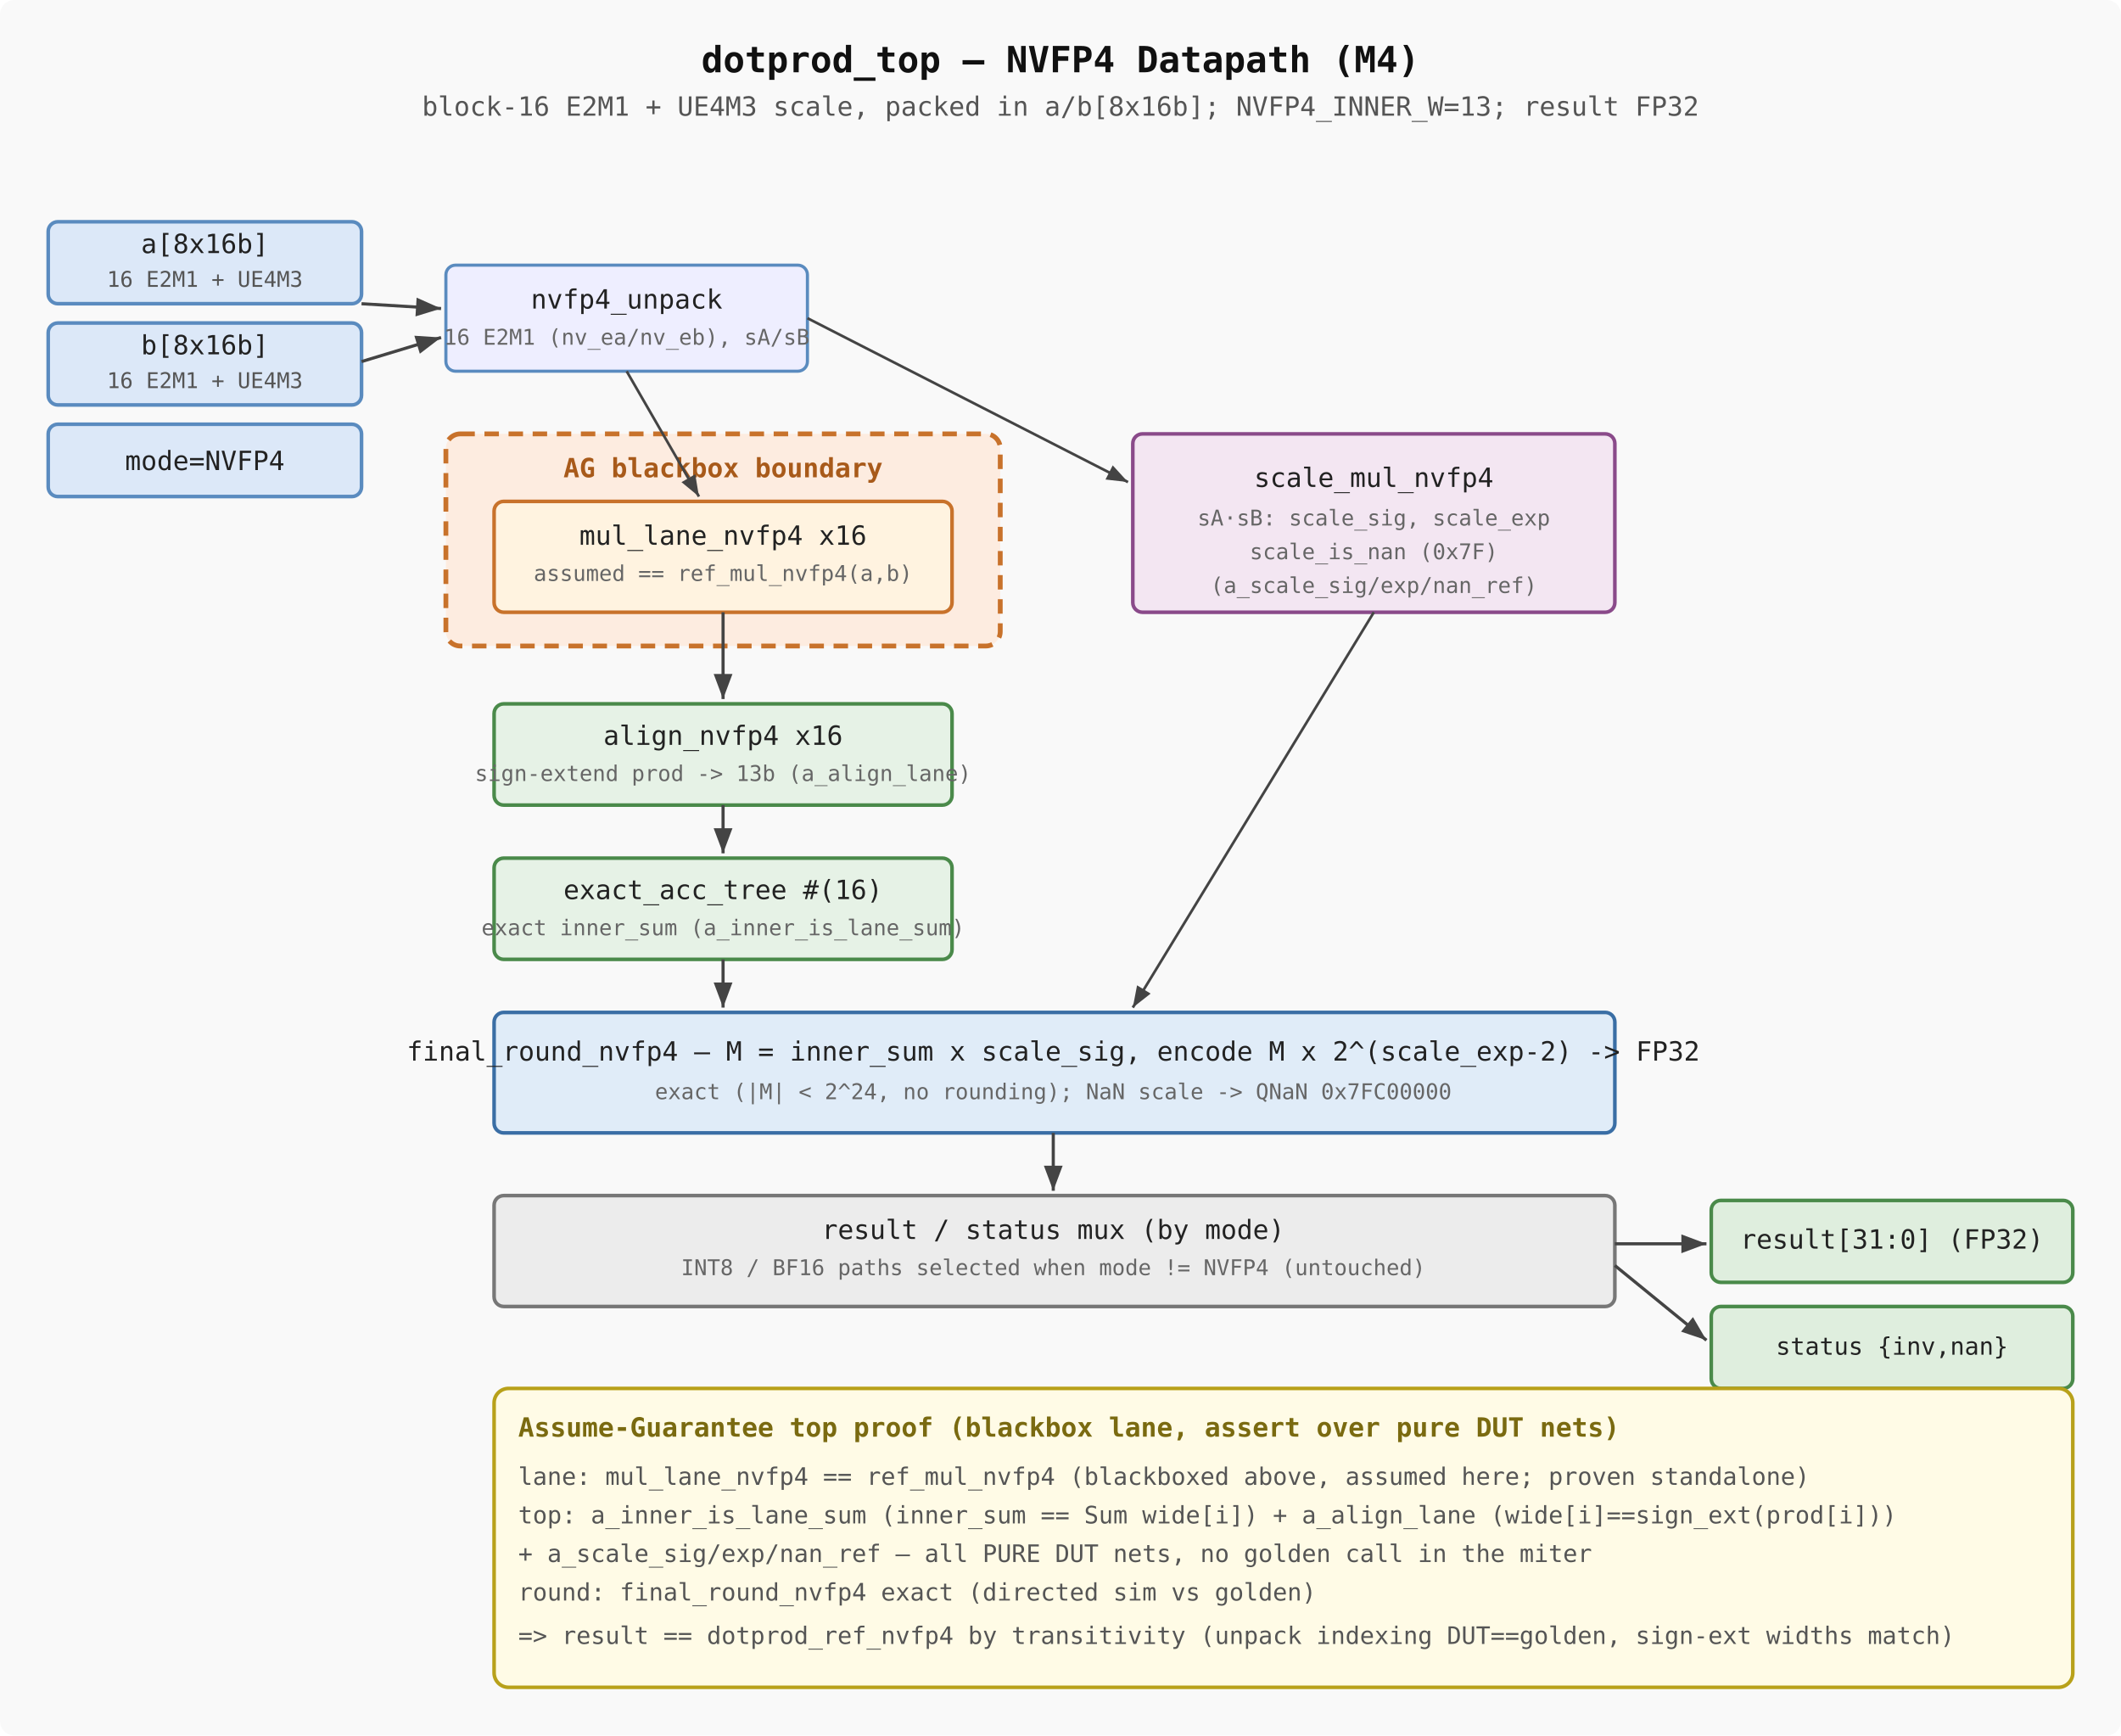
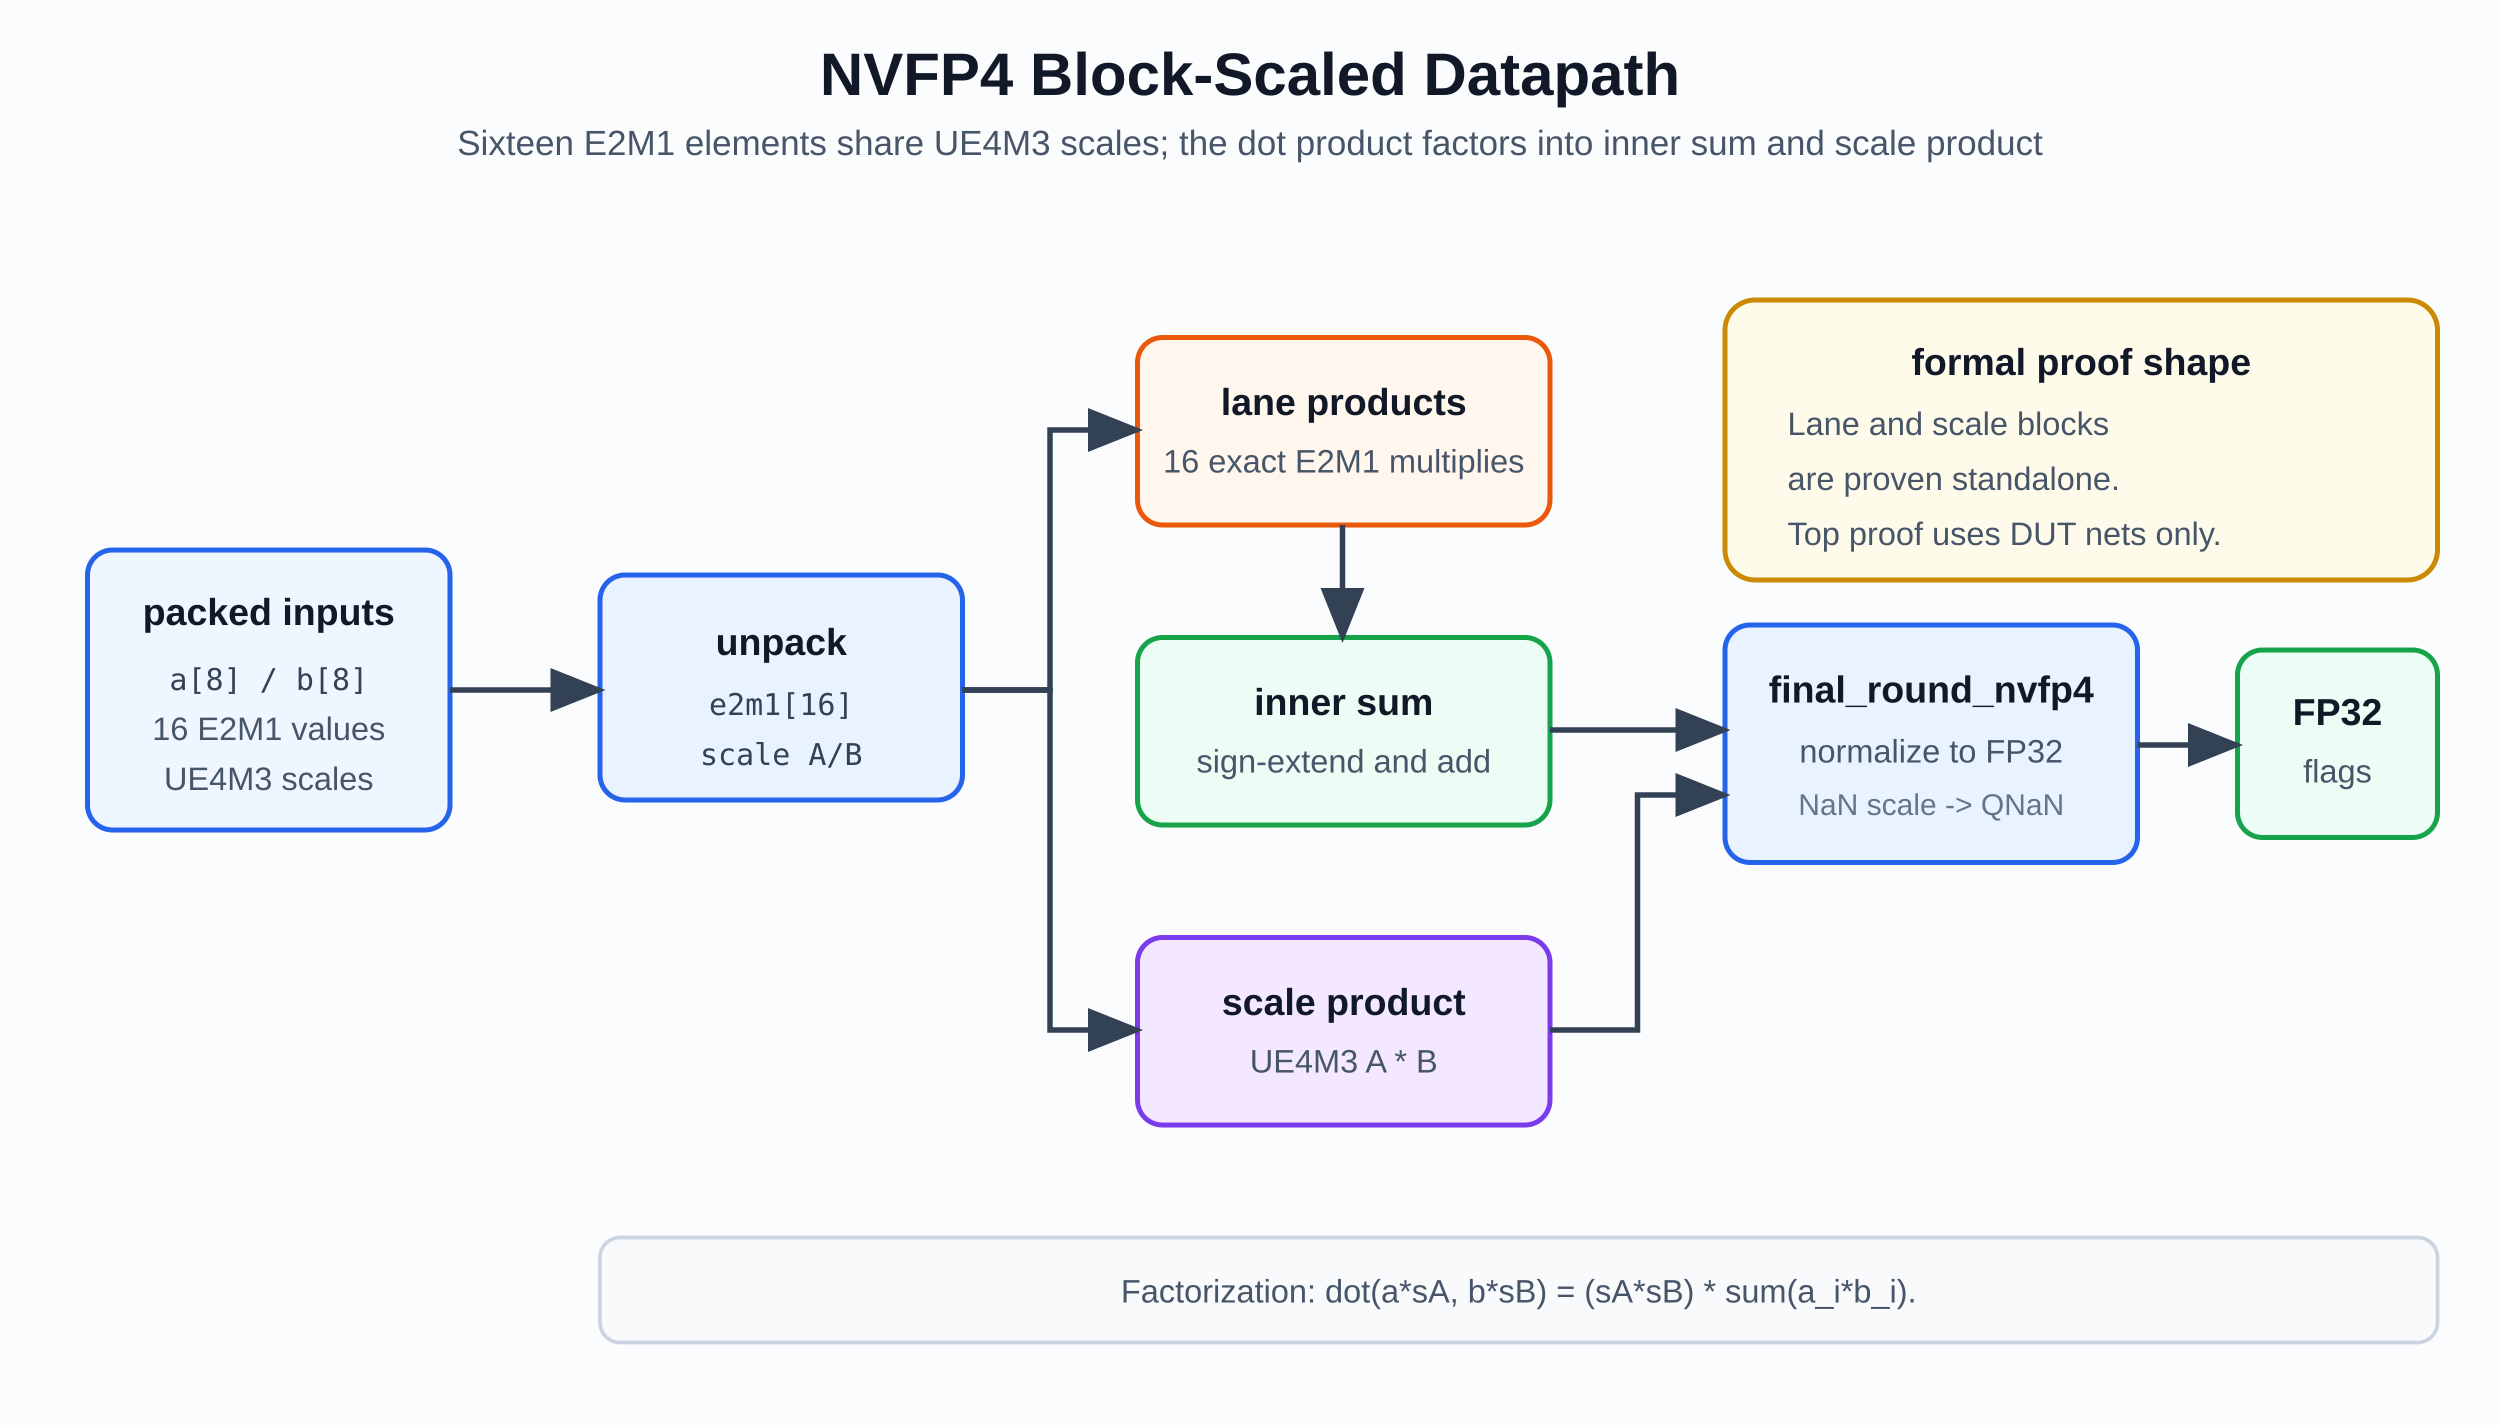
- <svg xmlns="http://www.w3.org/2000/svg" width="880" height="720" viewBox="0 0 880 720">
+ <svg xmlns="http://www.w3.org/2000/svg" width="1000" height="570" viewBox="0 0 1000 570">
  <defs>
-     <marker id="arrowhead" markerWidth="8" markerHeight="6" refX="8" refY="3" orient="auto">
-       <polygon points="0 0, 8 3, 0 6" fill="#444" />
+     <marker id="arrow" markerWidth="10" markerHeight="8" refX="9" refY="4" orient="auto">
+       <path d="M0,0 L10,4 L0,8 Z" fill="#334155" />
    </marker>
+     <style>
+       .title { font: 700 24px Arial, sans-serif; fill: #111827; }
+       .subtitle { font: 14px Arial, sans-serif; fill: #475569; }
+       .box-title { font: 700 15px Arial, sans-serif; fill: #111827; }
+       .box-text { font: 13px Arial, sans-serif; fill: #475569; }
+       .tiny { font: 12px Arial, sans-serif; fill: #64748b; }
+       .mono { font: 12px Menlo, Consolas, monospace; fill: #334155; }
+     </style>
  </defs>
-   <rect width="880" height="720" fill="#f9f9f9" rx="6" />
-   <text x="440" y="30" font-family="monospace" font-size="15" font-weight="bold" text-anchor="middle" fill="#111">dotprod_top — NVFP4 Datapath (M4)</text>
-   <text x="440" y="48" font-family="monospace" font-size="11" text-anchor="middle" fill="#555">block-16 E2M1 + UE4M3 scale, packed in a/b[8x16b]; NVFP4_INNER_W=13; result FP32</text>
-   <rect x="20" y="92" width="130" height="34" rx="4" fill="#dce8f8" stroke="#5a8bbf" stroke-width="1.5" />
-   <text x="85" y="105" font-family="monospace" font-size="11" text-anchor="middle" fill="#222">a[8x16b]</text>
-   <text x="85" y="119" font-family="monospace" font-size="9" text-anchor="middle" fill="#555">16 E2M1 + UE4M3</text>
-   <rect x="20" y="134" width="130" height="34" rx="4" fill="#dce8f8" stroke="#5a8bbf" stroke-width="1.5" />
-   <text x="85" y="147" font-family="monospace" font-size="11" text-anchor="middle" fill="#222">b[8x16b]</text>
-   <text x="85" y="161" font-family="monospace" font-size="9" text-anchor="middle" fill="#555">16 E2M1 + UE4M3</text>
-   <rect x="20" y="176" width="130" height="30" rx="4" fill="#dce8f8" stroke="#5a8bbf" stroke-width="1.5" />
-   <text x="85" y="195" font-family="monospace" font-size="11" text-anchor="middle" fill="#222">mode=NVFP4</text>
-   <rect x="185" y="110" width="150" height="44" rx="4" fill="#eef" stroke="#5a8bbf" stroke-width="1.3" />
-   <text x="260" y="128" font-family="monospace" font-size="11" text-anchor="middle" fill="#222">nvfp4_unpack</text>
-   <text x="260" y="143" font-family="monospace" font-size="9" text-anchor="middle" fill="#666">16 E2M1 (nv_ea/nv_eb), sA/sB</text>
-   <rect x="185" y="180" width="230" height="88" rx="6" fill="#fdece0" stroke="#c8722b" stroke-width="2" stroke-dasharray="6 4" />
-   <text x="300" y="198" font-family="monospace" font-size="11" font-weight="bold" text-anchor="middle" fill="#a85a1a">AG blackbox boundary</text>
-   <rect x="205" y="208" width="190" height="46" rx="4" fill="#fff3e0" stroke="#c8722b" stroke-width="1.5" />
-   <text x="300" y="226" font-family="monospace" font-size="11" text-anchor="middle" fill="#222">mul_lane_nvfp4 x16</text>
-   <text x="300" y="241" font-family="monospace" font-size="9" text-anchor="middle" fill="#666">assumed == ref_mul_nvfp4(a,b)</text>
-   <rect x="205" y="292" width="190" height="42" rx="4" fill="#e6f2e6" stroke="#4a8a4a" stroke-width="1.5" />
-   <text x="300" y="309" font-family="monospace" font-size="11" text-anchor="middle" fill="#222">align_nvfp4 x16</text>
-   <text x="300" y="324" font-family="monospace" font-size="9" text-anchor="middle" fill="#666">sign-extend prod -&gt; 13b (a_align_lane)</text>
-   <rect x="205" y="356" width="190" height="42" rx="4" fill="#e6f2e6" stroke="#4a8a4a" stroke-width="1.5" />
-   <text x="300" y="373" font-family="monospace" font-size="11" text-anchor="middle" fill="#222">exact_acc_tree #(16)</text>
-   <text x="300" y="388" font-family="monospace" font-size="9" text-anchor="middle" fill="#666">exact inner_sum (a_inner_is_lane_sum)</text>
-   <rect x="470" y="180" width="200" height="74" rx="4" fill="#f3e6f2" stroke="#8a4a8a" stroke-width="1.5" />
-   <text x="570" y="202" font-family="monospace" font-size="11" text-anchor="middle" fill="#222">scale_mul_nvfp4</text>
-   <text x="570" y="218" font-family="monospace" font-size="9" text-anchor="middle" fill="#666">sA·sB: scale_sig, scale_exp</text>
-   <text x="570" y="232" font-family="monospace" font-size="9" text-anchor="middle" fill="#666">scale_is_nan (0x7F)</text>
-   <text x="570" y="246" font-family="monospace" font-size="9" text-anchor="middle" fill="#666">(a_scale_sig/exp/nan_ref)</text>
-   <rect x="205" y="420" width="465" height="50" rx="4" fill="#e0ecf8" stroke="#3a6ea5" stroke-width="1.5" />
-   <text x="437" y="440" font-family="monospace" font-size="11" text-anchor="middle" fill="#222">final_round_nvfp4 — M = inner_sum x scale_sig, encode M x 2^(scale_exp-2) -&gt; FP32</text>
-   <text x="437" y="456" font-family="monospace" font-size="9" text-anchor="middle" fill="#666">exact (|M| &lt; 2^24, no rounding); NaN scale -&gt; QNaN 0x7FC00000</text>
-   <rect x="205" y="496" width="465" height="46" rx="4" fill="#ececec" stroke="#777" stroke-width="1.5" />
-   <text x="437" y="514" font-family="monospace" font-size="11" text-anchor="middle" fill="#222">result / status mux (by mode)</text>
-   <text x="437" y="529" font-family="monospace" font-size="9" text-anchor="middle" fill="#666">INT8 / BF16 paths selected when mode != NVFP4 (untouched)</text>
-   <rect x="710" y="498" width="150" height="34" rx="4" fill="#dfeede" stroke="#4a8a4a" stroke-width="1.5" />
-   <text x="785" y="518" font-family="monospace" font-size="11" text-anchor="middle" fill="#222">result[31:0] (FP32)</text>
-   <rect x="710" y="542" width="150" height="34" rx="4" fill="#dfeede" stroke="#4a8a4a" stroke-width="1.5" />
-   <text x="785" y="562" font-family="monospace" font-size="10" text-anchor="middle" fill="#222">status {inv,nan}</text>
-   <rect x="205" y="576" width="655" height="124" rx="6" fill="#fffbe6" stroke="#b8a11a" stroke-width="1.5" />
-   <text x="215" y="596" font-family="monospace" font-size="11" font-weight="bold" fill="#7a6a10">Assume-Guarantee top proof (blackbox lane, assert over pure DUT nets)</text>
-   <text x="215" y="616" font-family="monospace" font-size="10" fill="#555">lane:  mul_lane_nvfp4 == ref_mul_nvfp4     (blackboxed above, assumed here; proven standalone)</text>
-   <text x="215" y="632" font-family="monospace" font-size="10" fill="#555">top:   a_inner_is_lane_sum (inner_sum == Sum wide[i]) + a_align_lane (wide[i]==sign_ext(prod[i]))</text>
-   <text x="215" y="648" font-family="monospace" font-size="10" fill="#555">       + a_scale_sig/exp/nan_ref  — all PURE DUT nets, no golden call in the miter</text>
-   <text x="215" y="664" font-family="monospace" font-size="10" fill="#555">round: final_round_nvfp4 exact (directed sim vs golden)</text>
-   <text x="215" y="682" font-family="monospace" font-size="10" fill="#555">=&gt; result == dotprod_ref_nvfp4 by transitivity (unpack indexing DUT==golden, sign-ext widths match)</text>
-   <line x1="150" y1="126" x2="183" y2="128" stroke="#444" stroke-width="1.3" marker-end="url(#arrowhead)" />
-   <line x1="150" y1="150" x2="183" y2="140" stroke="#444" stroke-width="1.3" marker-end="url(#arrowhead)" />
-   <line x1="260" y1="154" x2="290" y2="206" stroke="#444" stroke-width="1.1" marker-end="url(#arrowhead)" />
-   <line x1="335" y1="132" x2="468" y2="200" stroke="#444" stroke-width="1.1" marker-end="url(#arrowhead)" />
-   <line x1="300" y1="254" x2="300" y2="290" stroke="#444" stroke-width="1.3" marker-end="url(#arrowhead)" />
-   <line x1="300" y1="334" x2="300" y2="354" stroke="#444" stroke-width="1.3" marker-end="url(#arrowhead)" />
-   <line x1="300" y1="398" x2="300" y2="418" stroke="#444" stroke-width="1.3" marker-end="url(#arrowhead)" />
-   <line x1="570" y1="254" x2="470" y2="418" stroke="#444" stroke-width="1.1" marker-end="url(#arrowhead)" />
-   <line x1="437" y1="470" x2="437" y2="494" stroke="#444" stroke-width="1.3" marker-end="url(#arrowhead)" />
-   <line x1="670" y1="516" x2="708" y2="516" stroke="#444" stroke-width="1.3" marker-end="url(#arrowhead)" />
-   <line x1="670" y1="525" x2="708" y2="556" stroke="#444" stroke-width="1.3" marker-end="url(#arrowhead)" />
+   <rect width="1000" height="570" fill="#fbfcfe" />
+   <text x="500" y="38" text-anchor="middle" class="title">NVFP4 Block-Scaled Datapath</text>
+   <text x="500" y="62" text-anchor="middle" class="subtitle">Sixteen E2M1 elements share UE4M3 scales; the dot product factors into inner sum and scale product</text>
+   <rect x="35" y="220" width="145" height="112" rx="10" fill="#eff6ff" stroke="#2563eb" stroke-width="2" />
+   <text x="107.5" y="250" text-anchor="middle" class="box-title">packed inputs</text>
+   <text x="107.5" y="276" text-anchor="middle" class="mono">a[8] / b[8]</text>
+   <text x="107.5" y="296" text-anchor="middle" class="box-text">16 E2M1 values</text>
+   <text x="107.5" y="316" text-anchor="middle" class="box-text">UE4M3 scales</text>
+   <rect x="240" y="230" width="145" height="90" rx="10" fill="#e8f3ff" stroke="#2563eb" stroke-width="2" />
+   <text x="312.5" y="262" text-anchor="middle" class="box-title">unpack</text>
+   <text x="312.5" y="286" text-anchor="middle" class="mono">e2m1[16]</text>
+   <text x="312.5" y="306" text-anchor="middle" class="mono">scale A/B</text>
+   <rect x="455" y="135" width="165" height="75" rx="10" fill="#fff7ed" stroke="#ea580c" stroke-width="2" />
+   <text x="537.5" y="166" text-anchor="middle" class="box-title">lane products</text>
+   <text x="537.5" y="189" text-anchor="middle" class="box-text">16 exact E2M1 multiplies</text>
+   <rect x="455" y="255" width="165" height="75" rx="10" fill="#ecfdf5" stroke="#16a34a" stroke-width="2" />
+   <text x="537.5" y="286" text-anchor="middle" class="box-title">inner sum</text>
+   <text x="537.5" y="309" text-anchor="middle" class="box-text">sign-extend and add</text>
+   <rect x="455" y="375" width="165" height="75" rx="10" fill="#f3e8ff" stroke="#7c3aed" stroke-width="2" />
+   <text x="537.5" y="406" text-anchor="middle" class="box-title">scale product</text>
+   <text x="537.5" y="429" text-anchor="middle" class="box-text">UE4M3 A * B</text>
+   <rect x="690" y="250" width="165" height="95" rx="10" fill="#e8f3ff" stroke="#2563eb" stroke-width="2" />
+   <text x="772.5" y="281" text-anchor="middle" class="box-title">final_round_nvfp4</text>
+   <text x="772.5" y="305" text-anchor="middle" class="box-text">normalize to FP32</text>
+   <text x="772.5" y="326" text-anchor="middle" class="tiny">NaN scale -&gt; QNaN</text>
+   <rect x="895" y="260" width="80" height="75" rx="10" fill="#ecfdf5" stroke="#16a34a" stroke-width="2" />
+   <text x="935" y="290" text-anchor="middle" class="box-title">FP32</text>
+   <text x="935" y="313" text-anchor="middle" class="box-text">flags</text>
+   <line x1="180" y1="276" x2="240" y2="276" stroke="#334155" stroke-width="2.2" marker-end="url(#arrow)" />
+   <path d="M385 276 H420 V172 H455" fill="none" stroke="#334155" stroke-width="2.2" marker-end="url(#arrow)" />
+   <path d="M537 210 V255" fill="none" stroke="#334155" stroke-width="2.2" marker-end="url(#arrow)" />
+   <path d="M385 276 H420 V412 H455" fill="none" stroke="#334155" stroke-width="2.2" marker-end="url(#arrow)" />
+   <path d="M620 292 H690" fill="none" stroke="#334155" stroke-width="2.2" marker-end="url(#arrow)" />
+   <path d="M620 412 H655 V318 H690" fill="none" stroke="#334155" stroke-width="2.2" marker-end="url(#arrow)" />
+   <line x1="855" y1="298" x2="895" y2="298" stroke="#334155" stroke-width="2.2" marker-end="url(#arrow)" />
+   <rect x="690" y="120" width="285" height="112" rx="12" fill="#fffbea" stroke="#ca8a04" stroke-width="2" />
+   <text x="832.5" y="150" text-anchor="middle" class="box-title">formal proof shape</text>
+   <text x="715" y="174" class="box-text">Lane and scale blocks</text>
+   <text x="715" y="196" class="box-text">are proven standalone.</text>
+   <text x="715" y="218" class="box-text">Top proof uses DUT nets only.</text>
+   <rect x="240" y="495" width="735" height="42" rx="8" fill="#f8fafc" stroke="#cbd5e1" stroke-width="1.5" />
+   <text x="607.5" y="521" text-anchor="middle" class="box-text">Factorization: dot(a*sA, b*sB) = (sA*sB) * sum(a_i*b_i).</text>
</svg>
